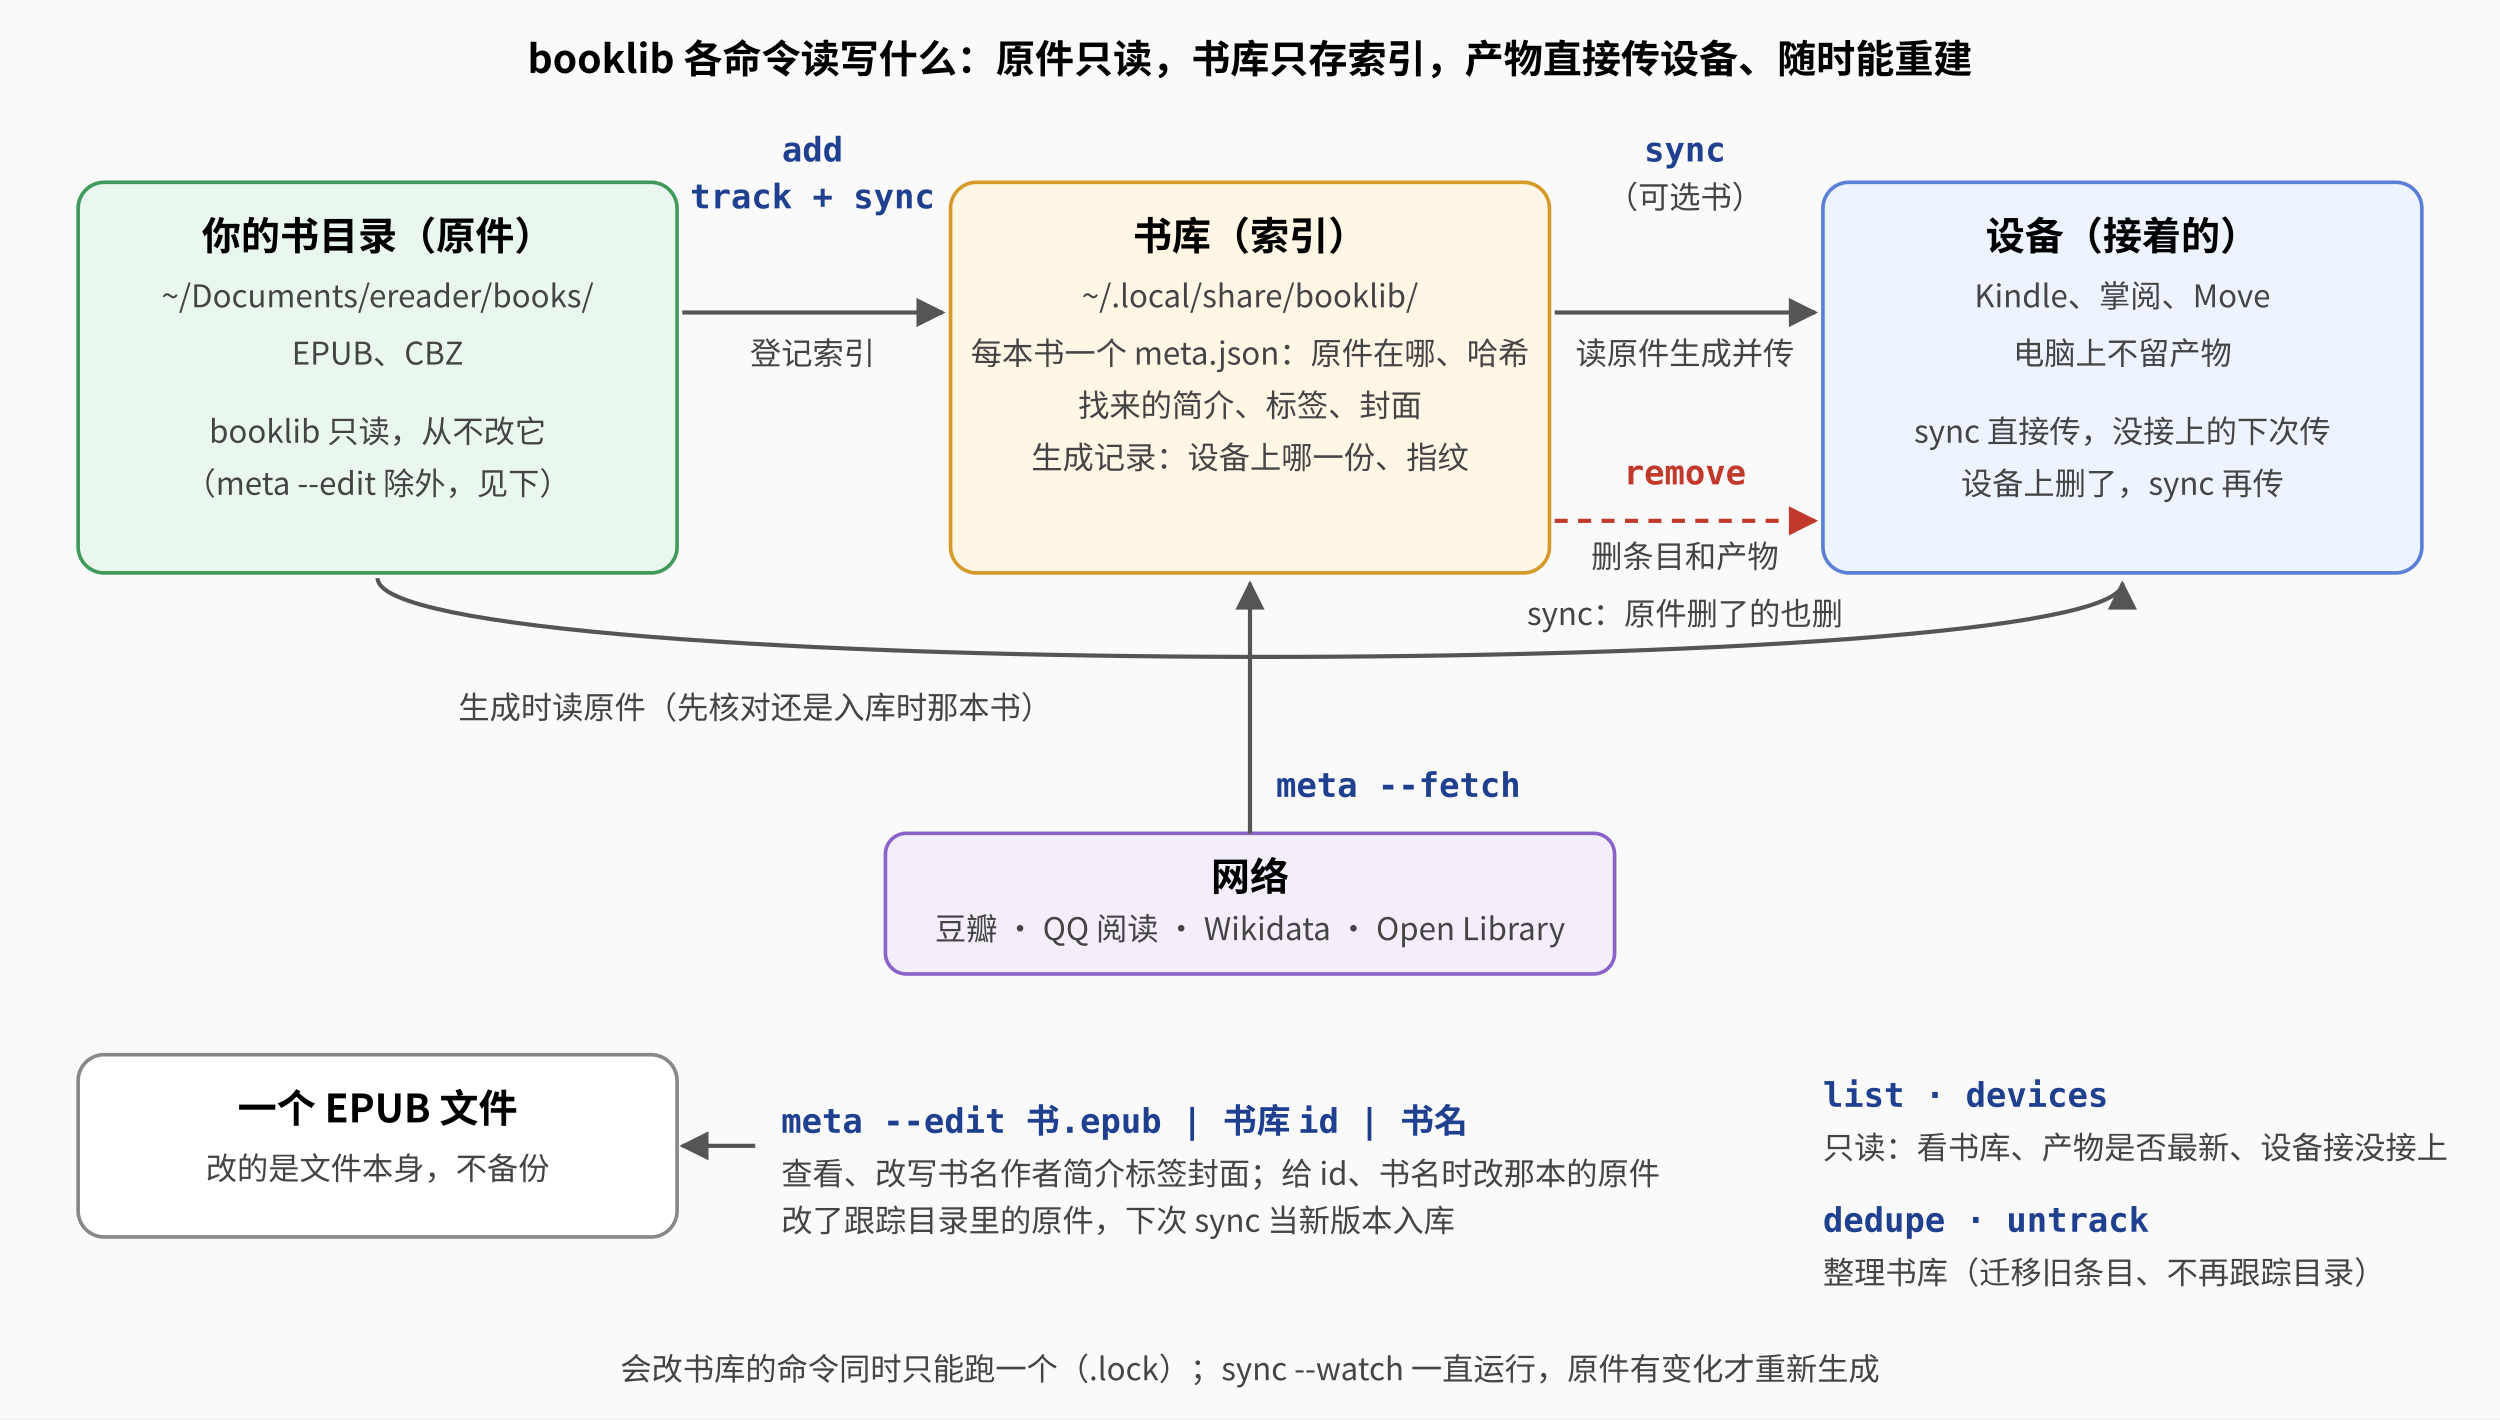
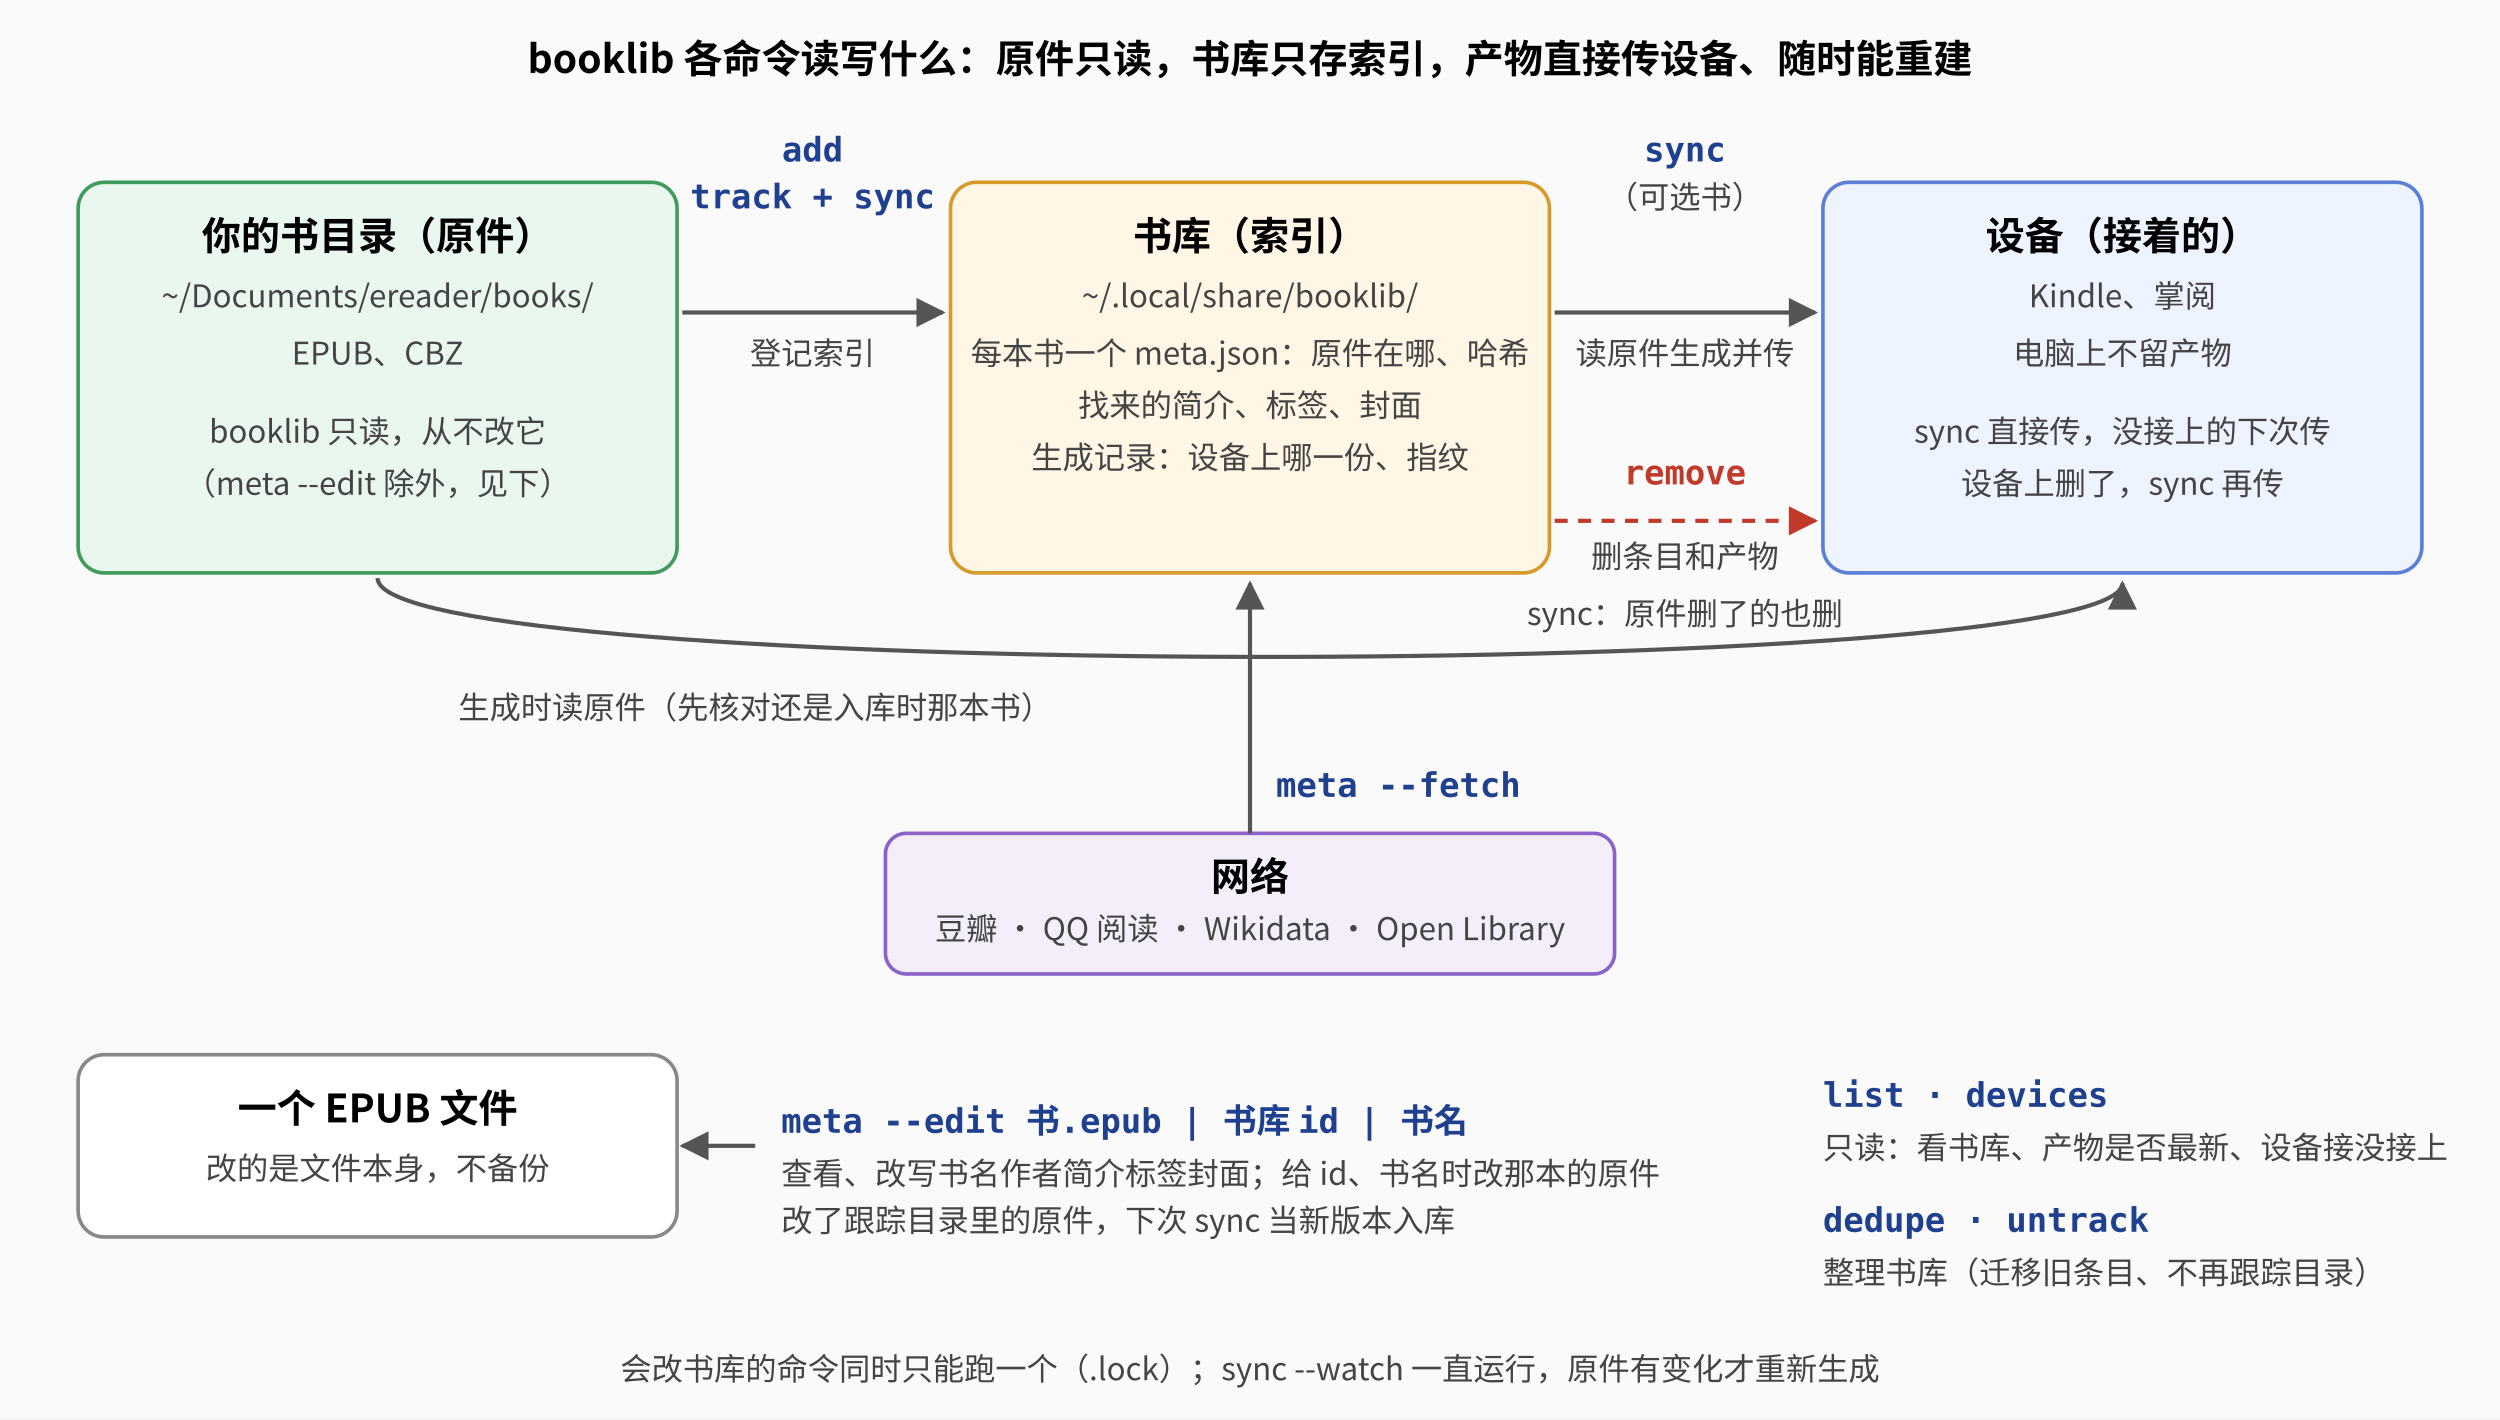
<svg xmlns="http://www.w3.org/2000/svg" viewBox="0 0 960 545" font-family="'Noto Sans CJK SC','PingFang SC','Microsoft YaHei',sans-serif" font-size="13">
  <defs>
    <marker id="a" viewBox="0 0 10 10" refX="9" refY="5" markerWidth="7" markerHeight="7" orient="auto-start-reverse">
      <path d="M0 0L10 5L0 10z" fill="#555" />
    </marker>
    <marker id="r" viewBox="0 0 10 10" refX="9" refY="5" markerWidth="7" markerHeight="7" orient="auto-start-reverse">
      <path d="M0 0L10 5L0 10z" fill="#c0392b" />
    </marker>
  </defs>
  <style>
    .box{stroke-width:1.4}
    .h{font-weight:bold;font-size:15px}
    .s{font-size:12px;fill:#444}
    .cmd{font-family:monospace;font-size:13px;font-weight:bold;fill:#1f3f8f}
    .del{font-family:monospace;font-size:13px;font-weight:bold;fill:#c0392b}
    .l{stroke:#555;stroke-width:1.6;fill:none}
    .ld{stroke:#c0392b;stroke-width:1.6;fill:none;stroke-dasharray:5 4}
  </style>
  <rect width="960" height="545" fill="#fafafa" />
  <text x="480" y="28" text-anchor="middle" class="h">booklib 各命令读写什么：原件只读，书库只存索引，产物直接传设备、随时能重建</text>
  <rect class="box" x="30" y="70" width="230" height="150" rx="10" fill="#eaf7ee" stroke="#3f9a5b" />
  <text x="145" y="96" text-anchor="middle" class="h">你的书目录（原件）</text>
  <text x="145" y="118" text-anchor="middle" class="s">~/Documents/ereader/books/</text>
  <text x="145" y="140" text-anchor="middle" class="s">EPUB、CBZ</text>
  <text x="145" y="170" text-anchor="middle" class="s">booklib 只读，从不改它</text>
  <text x="145" y="190" text-anchor="middle" class="s">（meta --edit 除外，见下）</text>
  <rect class="box" x="365" y="70" width="230" height="150" rx="10" fill="#fff6e5" stroke="#d69a2b" />
  <text x="480" y="96" text-anchor="middle" class="h">书库（索引）</text>
  <text x="480" y="118" text-anchor="middle" class="s">~/.local/share/booklib/</text>
  <text x="480" y="140" text-anchor="middle" class="s">每本书一个 meta.json：原件在哪、哈希</text>
  <text x="480" y="160" text-anchor="middle" class="s">找来的简介、标签、封面</text>
  <text x="480" y="180" text-anchor="middle" class="s">生成记录：设备上哪一份、指纹</text>
  <rect class="box" x="700" y="70" width="230" height="150" rx="10" fill="#eef4ff" stroke="#5b7fd6" />
  <text x="815" y="96" text-anchor="middle" class="h">设备（接着的）</text>
-   <text x="815" y="118" text-anchor="middle" class="s">Kindle、掌阅、Move</text>
+   <text x="815" y="118" text-anchor="middle" class="s">Kindle、掌阅</text>
  <text x="815" y="140" text-anchor="middle" class="s">电脑上不留产物</text>
  <text x="815" y="170" text-anchor="middle" class="s">sync 直接传，没接上的下次传</text>
  <text x="815" y="190" text-anchor="middle" class="s">设备上删了，sync 再传</text>
  <path class="l" d="M262 120 L362 120" marker-end="url(#a)" />
  <text x="312" y="62" text-anchor="middle" class="cmd">add</text>
  <text x="312" y="80" text-anchor="middle" class="cmd">track + sync</text>
  <text x="312" y="140" text-anchor="middle" class="s">登记索引</text>
  <path class="l" d="M597 120 L697 120" marker-end="url(#a)" />
  <text x="647" y="62" text-anchor="middle" class="cmd">sync</text>
  <text x="647" y="80" text-anchor="middle" class="s">（可选书）</text>
  <text x="647" y="140" text-anchor="middle" class="s">读原件生成并传</text>
  <path class="l" d="M145 222 C145 262 815 262 815 224" marker-end="url(#a)" />
  <text x="290" y="276" text-anchor="middle" class="s">生成时读原件（先核对还是入库时那本书）</text>
  <rect class="box" x="340" y="320" width="280" height="54" rx="8" fill="#f3eefa" stroke="#8a63c9" />
  <text x="480" y="342" text-anchor="middle" class="h">网络</text>
  <text x="480" y="361" text-anchor="middle" class="s">豆瓣 · QQ 阅读 · Wikidata · Open Library</text>
  <path class="l" d="M480 320 L480 224" marker-end="url(#a)" />
  <text x="490" y="306" class="cmd">meta --fetch</text>
  <path class="ld" d="M597 200 L697 200" marker-end="url(#r)" />
  <text x="647" y="186" text-anchor="middle" class="del">remove</text>
  <text x="647" y="218" text-anchor="middle" class="s">删条目和产物</text>
  <text x="647" y="240" text-anchor="middle" class="s">sync：原件删了的也删</text>
  <rect class="box" x="30" y="405" width="230" height="70" rx="10" fill="#ffffff" stroke="#888" />
  <text x="145" y="431" text-anchor="middle" class="h">一个 EPUB 文件</text>
  <text x="145" y="453" text-anchor="middle" class="s">改的是文件本身，不备份</text>
  <path class="l" d="M290 440 L262 440" marker-end="url(#a)" />
  <text x="300" y="435" class="cmd">meta --edit 书.epub | 书库 id | 书名</text>
  <text x="300" y="455" class="s">查看、改写书名作者简介标签封面；给 id、书名时改那本的原件</text>
  <text x="300" y="473" class="s">改了跟踪目录里的原件，下次 sync 当新版本入库</text>
  <text x="700" y="425" class="cmd">list · devices</text>
  <text x="700" y="445" class="s">只读：看书库、产物是否最新、设备接没接上</text>
  <text x="700" y="473" class="cmd">dedupe · untrack</text>
  <text x="700" y="493" class="s">整理书库（迁移旧条目、不再跟踪目录）</text>
  <text x="480" y="530" text-anchor="middle" class="s">会改书库的命令同时只能跑一个（.lock）；sync --watch 一直运行，原件有变化才重新生成</text>
</svg>
